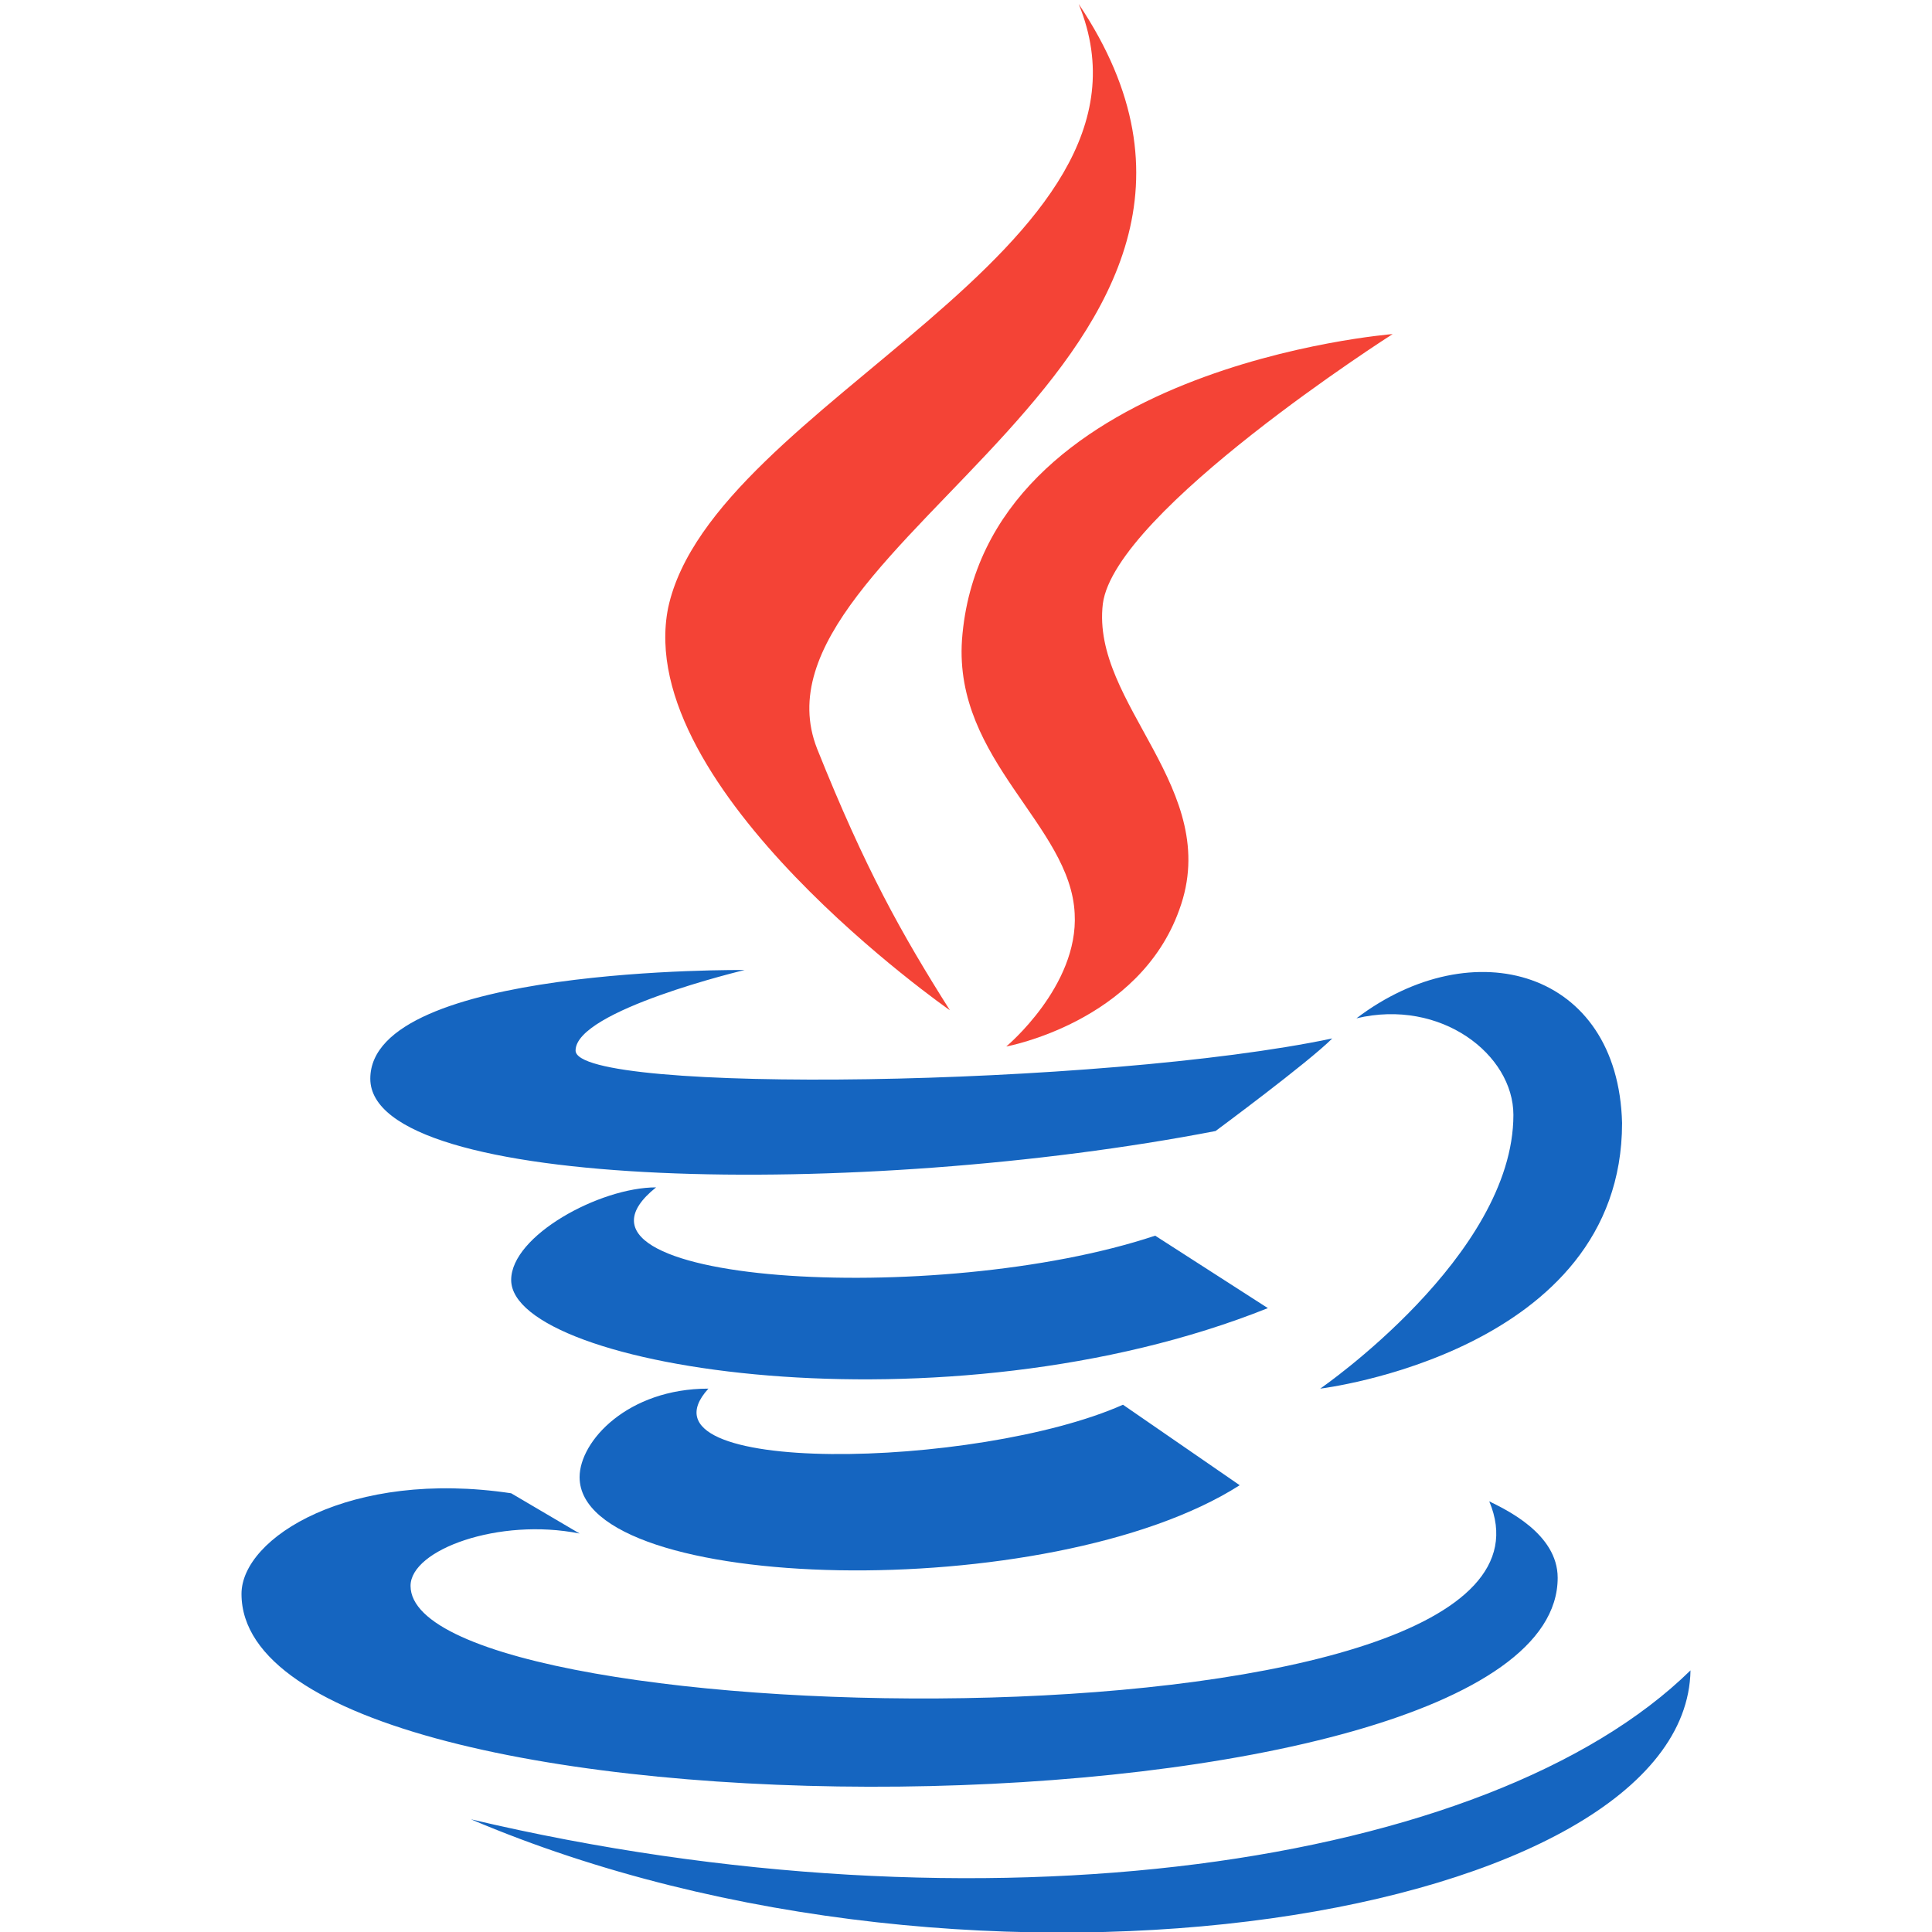
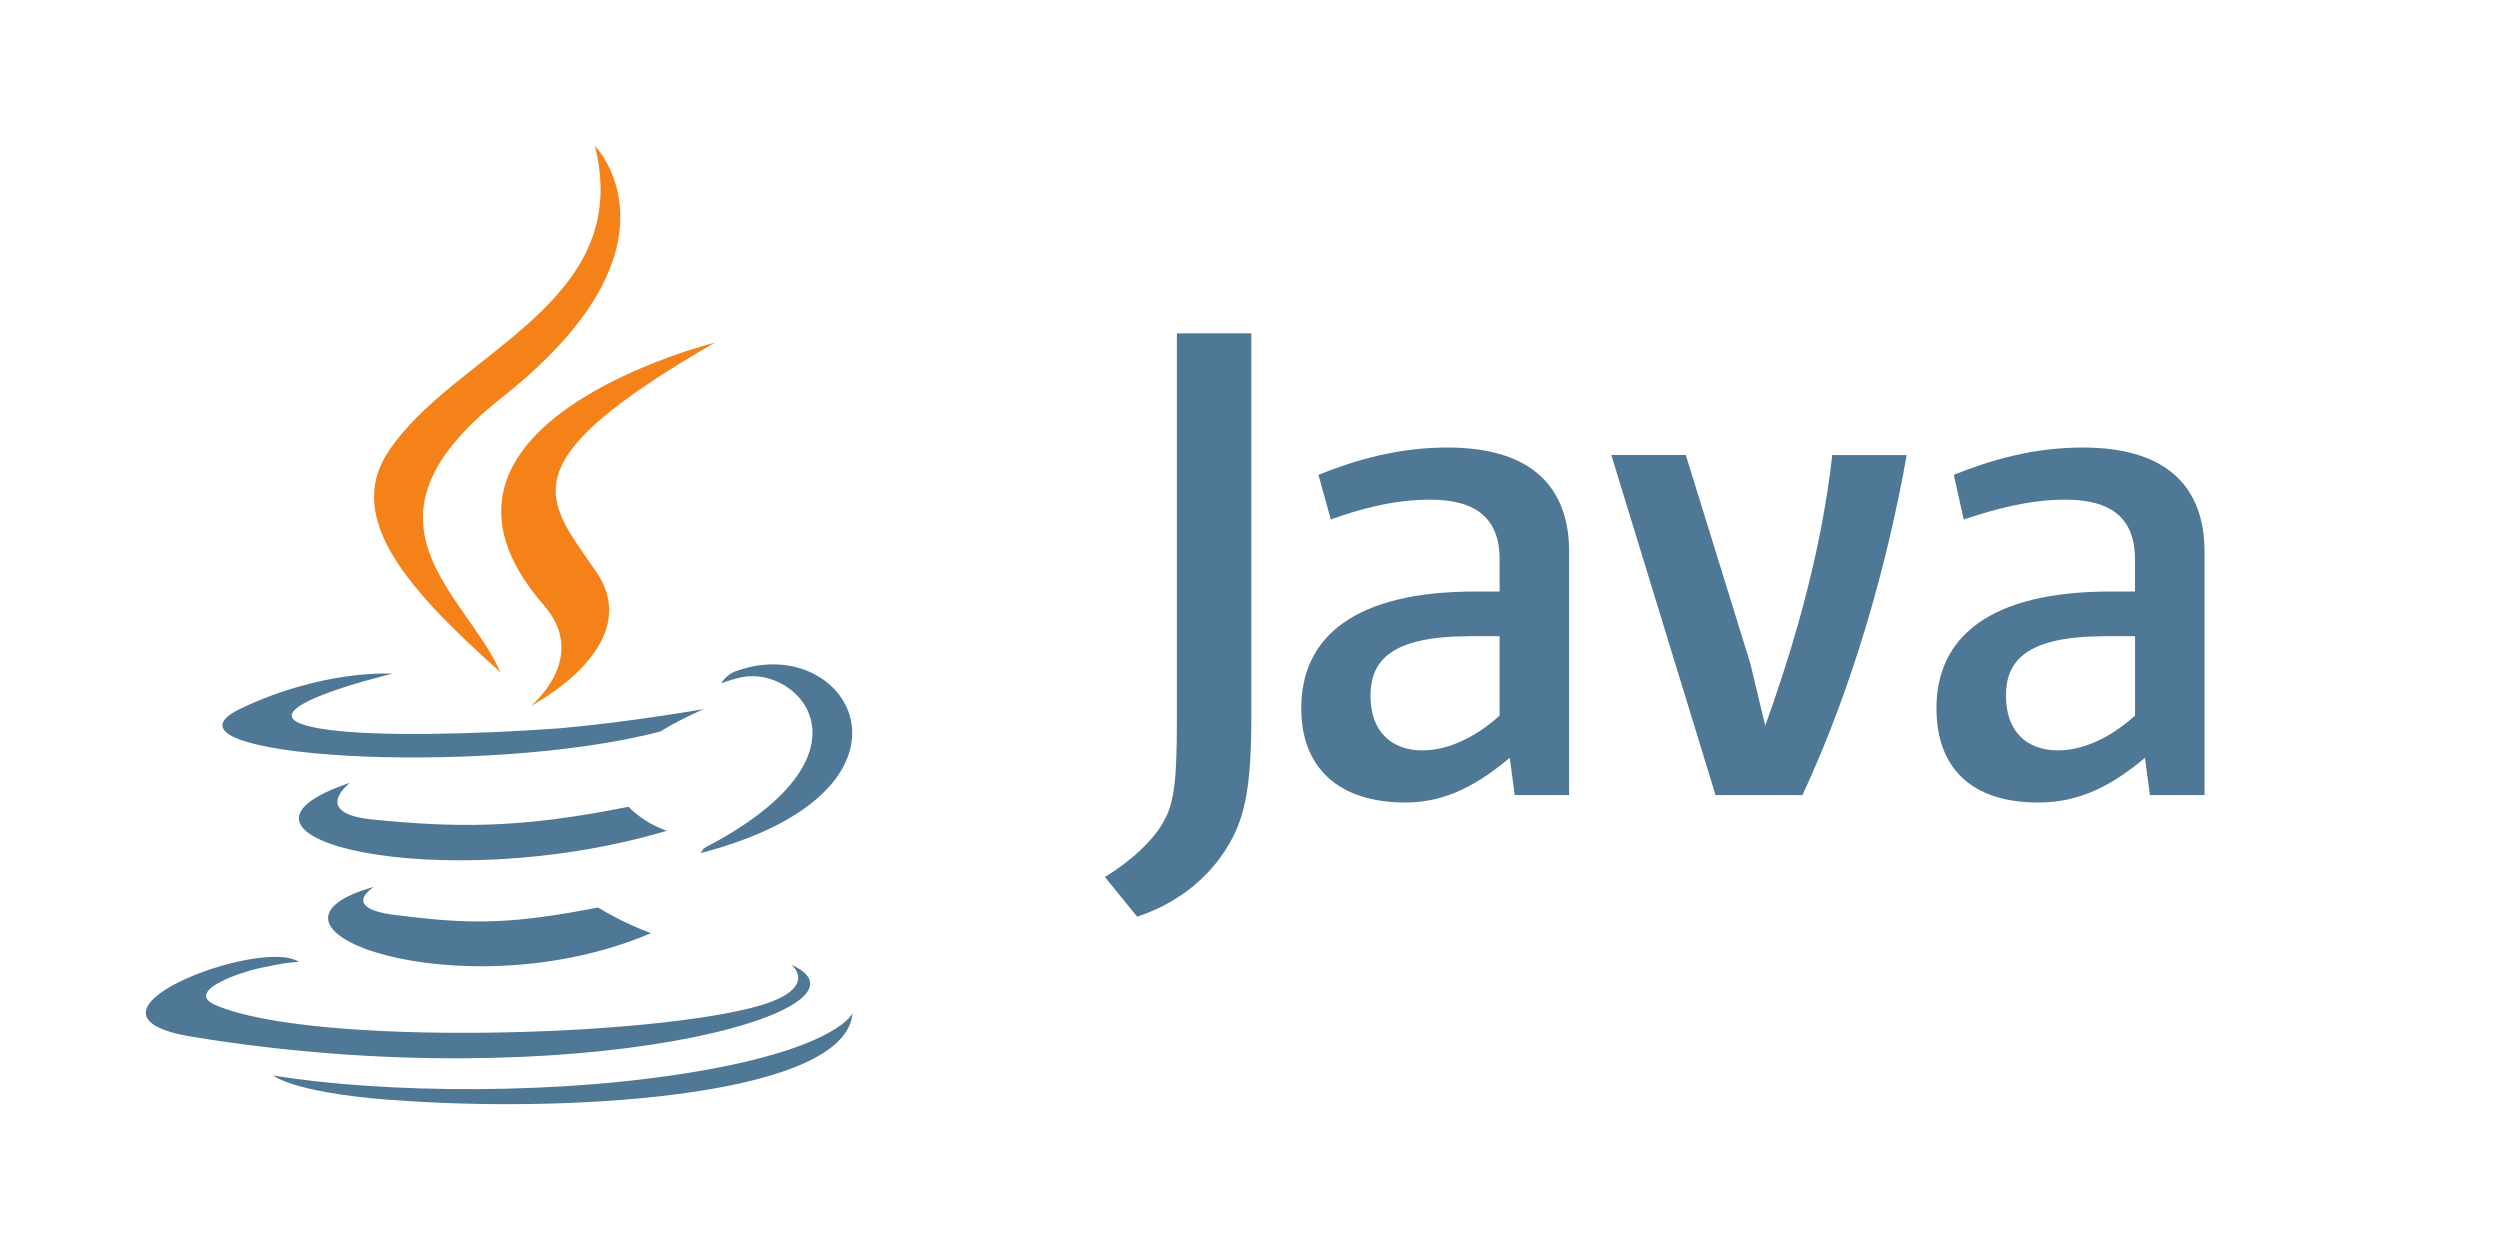
- <svg xmlns="http://www.w3.org/2000/svg" version="1.1" id="Layer_1" x="0px" y="0px" viewBox="0 0 48 48" style="enable-background:new 0 0 48 48;" xml:space="preserve">
-   <style type="text/css">
- 	.st0{fill:#F44336;}
- 	.st1{fill:#1565C0;}
- </style>
-   <path class="st0" d="M23.6,25.1c-1.2-1.9-2.1-3.5-3.3-6.5c-2-5.1,12.4-9.7,6.5-18.5c2.5,6.1-9.1,9.9-10.2,15  C15.7,19.6,23.6,25.1,23.6,25.1z" />
-   <path class="st0" d="M23.9,15.9c-0.2,3,2.7,4.6,2.8,6.8c0.1,1.8-1.7,3.3-1.7,3.3s3.3-0.6,4.3-3.4c1.1-3-2.2-5.1-1.9-7.6  c0.3-2.3,7.2-6.7,7.2-6.7S24.4,9.1,23.9,15.9z" />
-   <g>
-     <path class="st1" d="M33.7,25.3c2.1-0.5,3.9,0.9,3.9,2.4c0,3.5-4.8,6.8-4.8,6.8s7.5-0.9,7.5-6.6C40.2,24.1,36.6,23.1,33.7,25.3z    M30.2,28.1c0,0,2.3-1.7,2.9-2.3c-5.7,1.2-18.8,1.4-18.8,0.3c0-1,4.2-2,4.2-2S9.2,24,9.2,26.8C9.2,29.6,21.4,29.8,30.2,28.1z" />
-     <path class="st1" d="M28.7,30.7c-5.4,1.8-15.4,1.2-12.4-1.2c-1.4,0-3.6,1.2-3.6,2.3c0,2.2,10.8,3.9,18.8,0.7L28.7,30.7z" />
-     <path class="st1" d="M17.6,34.5c-2,0-3.2,1.3-3.2,2.2c0,2.9,11.7,3.2,16.4,0.2l-2.9-2C24.3,36.5,15.6,36.7,17.6,34.5z" />
-     <path class="st1" d="M38.7,39.2c0-1.1-1.3-1.7-1.7-1.9c2.7,6.4-26.8,5.9-26.8,2.1c0-0.9,2.2-1.7,4.2-1.3l-1.7-1   c-4-0.6-6.7,1.1-6.7,2.5C6,46.2,38.7,45.9,38.7,39.2z" />
-     <path class="st1" d="M42,41.5c-5,4.9-17.6,6.7-30.3,3.7C24.4,50.6,41.9,47.6,42,41.5z" />
-   </g>
+ <svg xmlns="http://www.w3.org/2000/svg" width="120" height="60">
+   <path d="M17.956 42.562s-1.767 1.075 1.23 1.383c3.6.46 5.53.384 9.524-.384 0 0 1.075.69 2.535 1.23-8.987 3.84-20.354-.23-13.288-2.227zm-1.152-4.992s-1.92 1.46 1.075 1.767c3.917.384 7 .46 12.29-.614 0 0 .69.768 1.843 1.152-10.83 3.226-22.966.307-15.208-2.304zm21.2 8.756s1.306 1.075-1.46 1.92c-5.146 1.536-21.583 1.997-26.192 0-1.613-.69 1.46-1.7 2.458-1.843 1-.23 1.536-.23 1.536-.23-1.766-1.23-11.752 2.535-5.07 3.6 18.357 2.995 33.488-1.306 28.726-3.456zM18.8 32.347s-8.372 1.997-2.996 2.688c2.304.307 6.836.23 11.06-.077 3.456-.307 6.913-.922 6.913-.922s-1.23.538-2.074 1.075c-8.526 2.227-24.886 1.23-20.2-1.075 3.994-1.92 7.297-1.7 7.297-1.7zm14.978 8.372c8.602-4.455 4.608-8.756 1.843-8.218-.69.154-1 .307-1 .307s.23-.46.768-.614c5.453-1.92 9.755 5.76-1.767 8.756 0 0 .077-.077.154-.23zM19.646 52.854c8.295.538 20.97-.307 21.276-4.224 0 0-.614 1.536-6.836 2.688-7.066 1.306-15.822 1.152-20.97.307 0 0 1.075.922 6.53 1.23z" fill="#4e7896" />
+   <path d="M28.555 7s4.762 4.84-4.532 12.136c-7.45 5.914-1.7 9.294 0 13.134-4.378-3.917-7.527-7.373-5.377-10.6 3.15-4.762 11.828-7.066 9.908-14.67zm-2.458 22.044c2.227 2.535-.615 4.84-.615 4.84s5.684-2.92 3.072-6.53c-2.38-3.456-4.224-5.146 5.76-10.907 0 0-15.746 3.917-8.218 12.596z" fill="#f58219" />
+   <path d="M75.318 38.162V26.485c0-2.98-1.668-5.004-5.838-5.004-2.383 0-4.41.596-6.196 1.31l.596 2.145c1.31-.477 2.98-.953 4.766-.953 2.264 0 3.336.953 3.336 2.86v1.55H70.8c-5.72 0-8.34 2.145-8.34 5.6 0 2.86 1.787 4.528 5.004 4.528 2.026 0 3.575-.953 5.004-2.145l.238 1.787h2.62zM71.98 34.35c-1.19 1.072-2.502 1.668-3.694 1.668-1.55 0-2.502-.953-2.502-2.62s.953-2.86 4.766-2.86h1.43v3.813zm14.536 3.813h-4.17L77.343 21.84h3.575l3.098 10.01.715 2.98c1.55-4.29 2.74-8.698 3.217-12.987h3.574c-.953 5.362-2.62 11.2-5.004 16.323zm19.302 0V26.485c0-2.98-1.668-5.004-5.84-5.004-2.383 0-4.408.596-6.196 1.31l.477 2.145c1.43-.477 3.098-.953 4.885-.953 2.264 0 3.336.953 3.336 2.86v1.55h-1.19c-5.72 0-8.34 2.145-8.34 5.6 0 2.86 1.668 4.528 4.885 4.528 2.145 0 3.694-.953 5.123-2.145l.238 1.787h2.62zm-3.336-3.813c-1.19 1.072-2.502 1.668-3.694 1.668-1.55 0-2.502-.953-2.502-2.62s.953-2.86 4.766-2.86h1.43v3.813zm-43.728 6.553c-.953 1.43-2.383 2.502-4.17 3.098l-1.55-1.906c1.192-.715 2.383-1.787 2.86-2.74.477-.834.596-2.026.596-4.766V16h3.575v18.35c0 3.694-.358 5.123-1.31 6.553z" fill="#4e7896" />
</svg>
